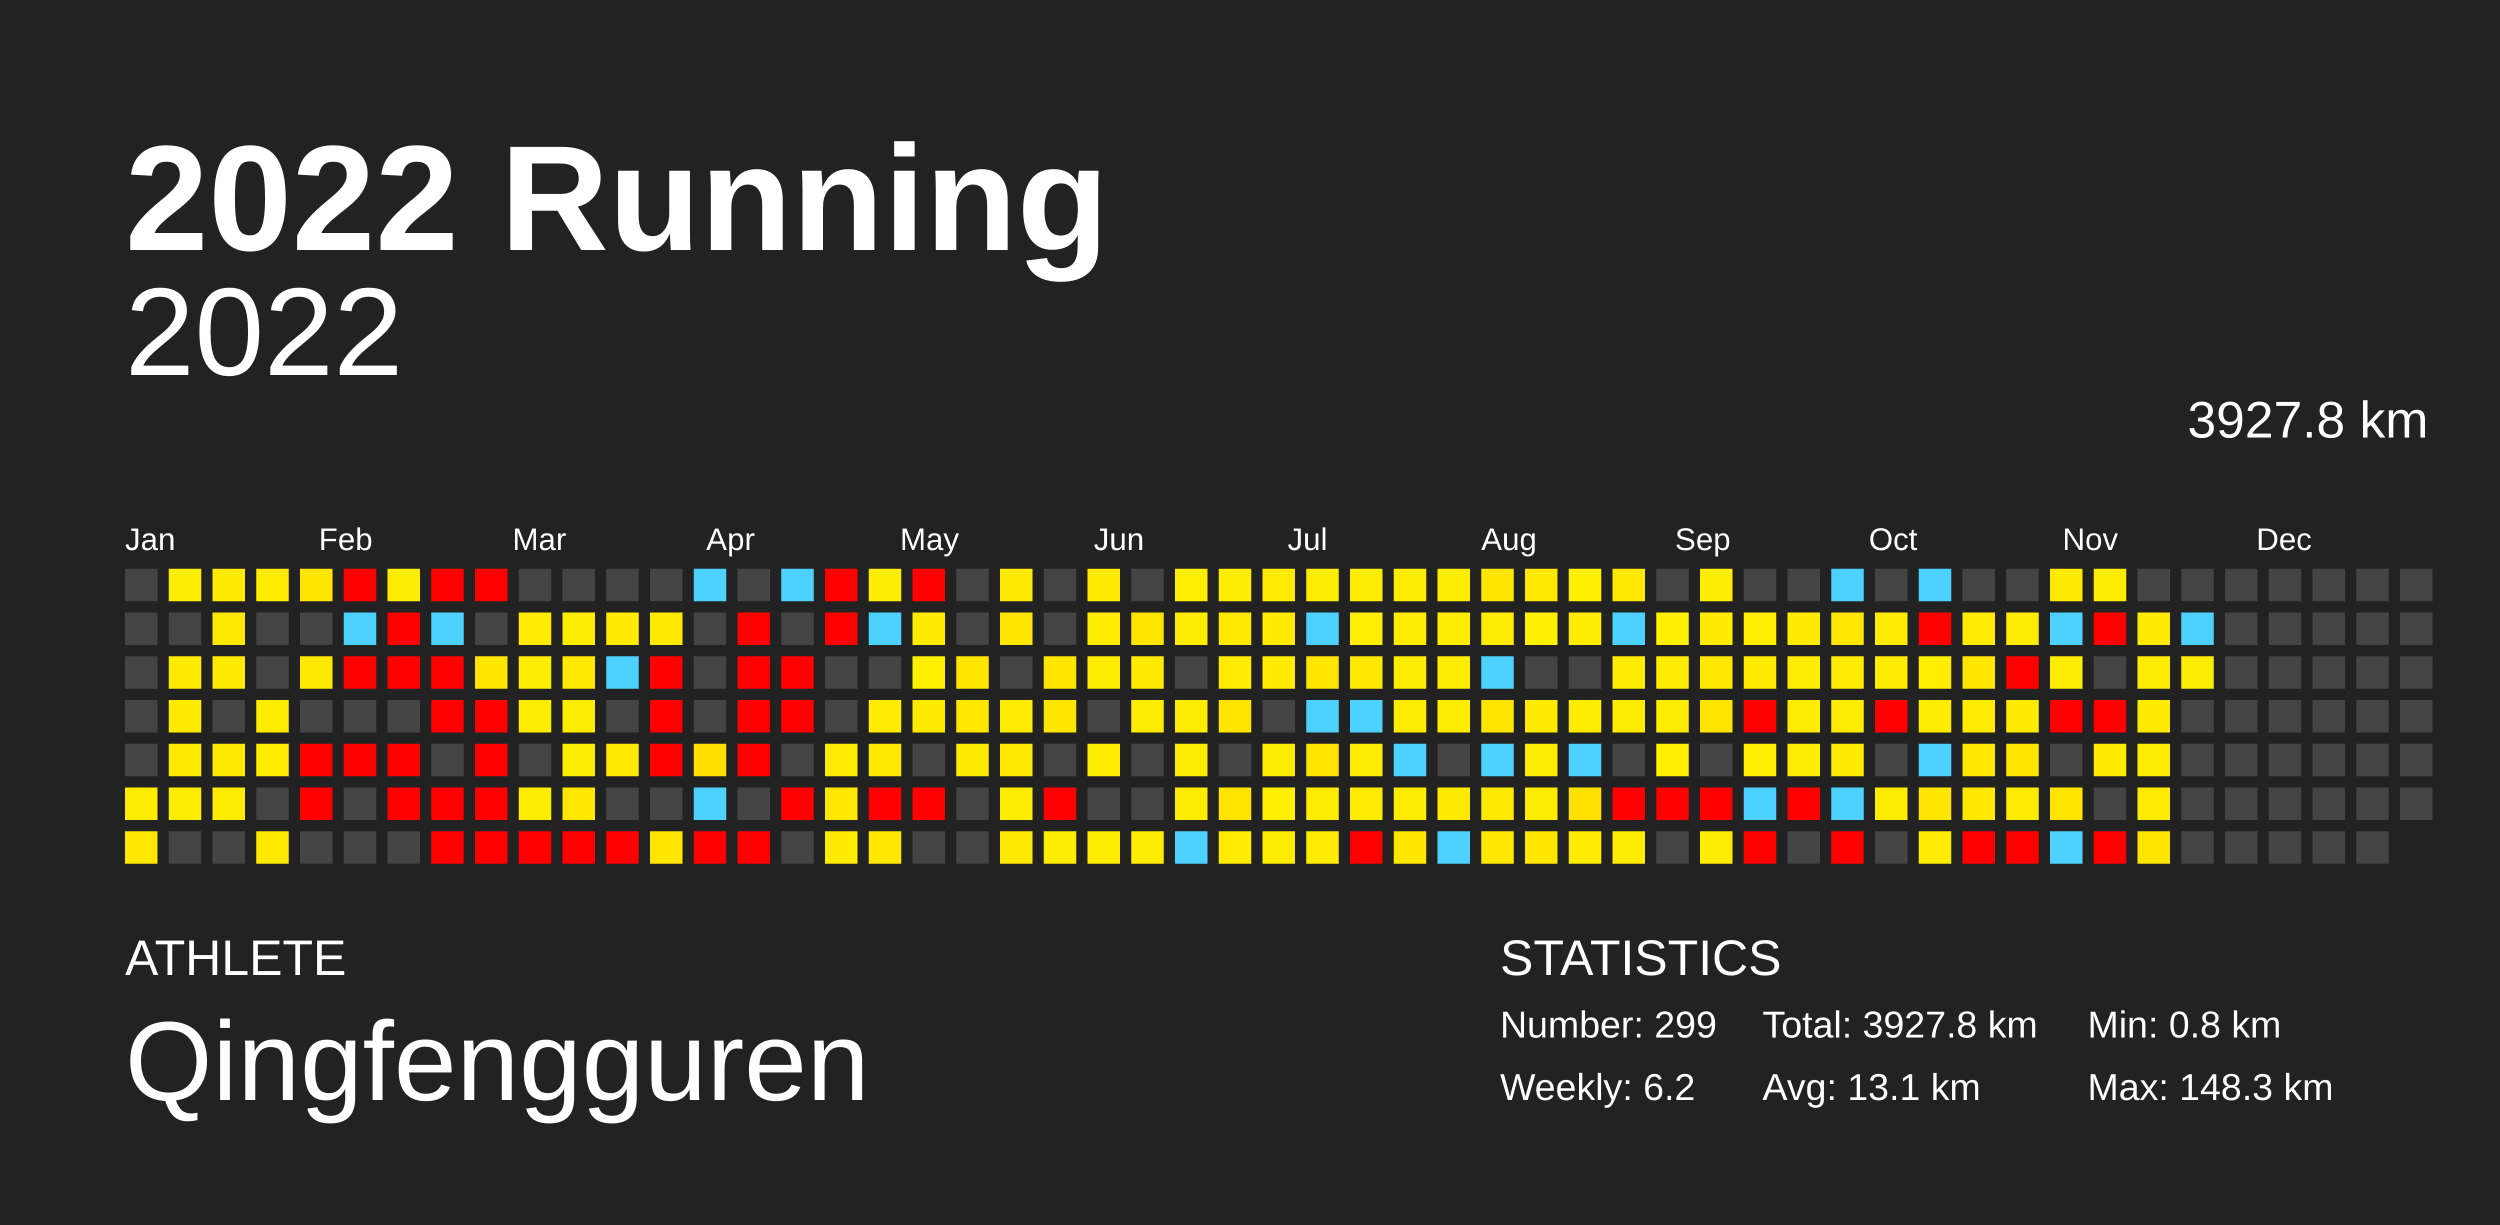
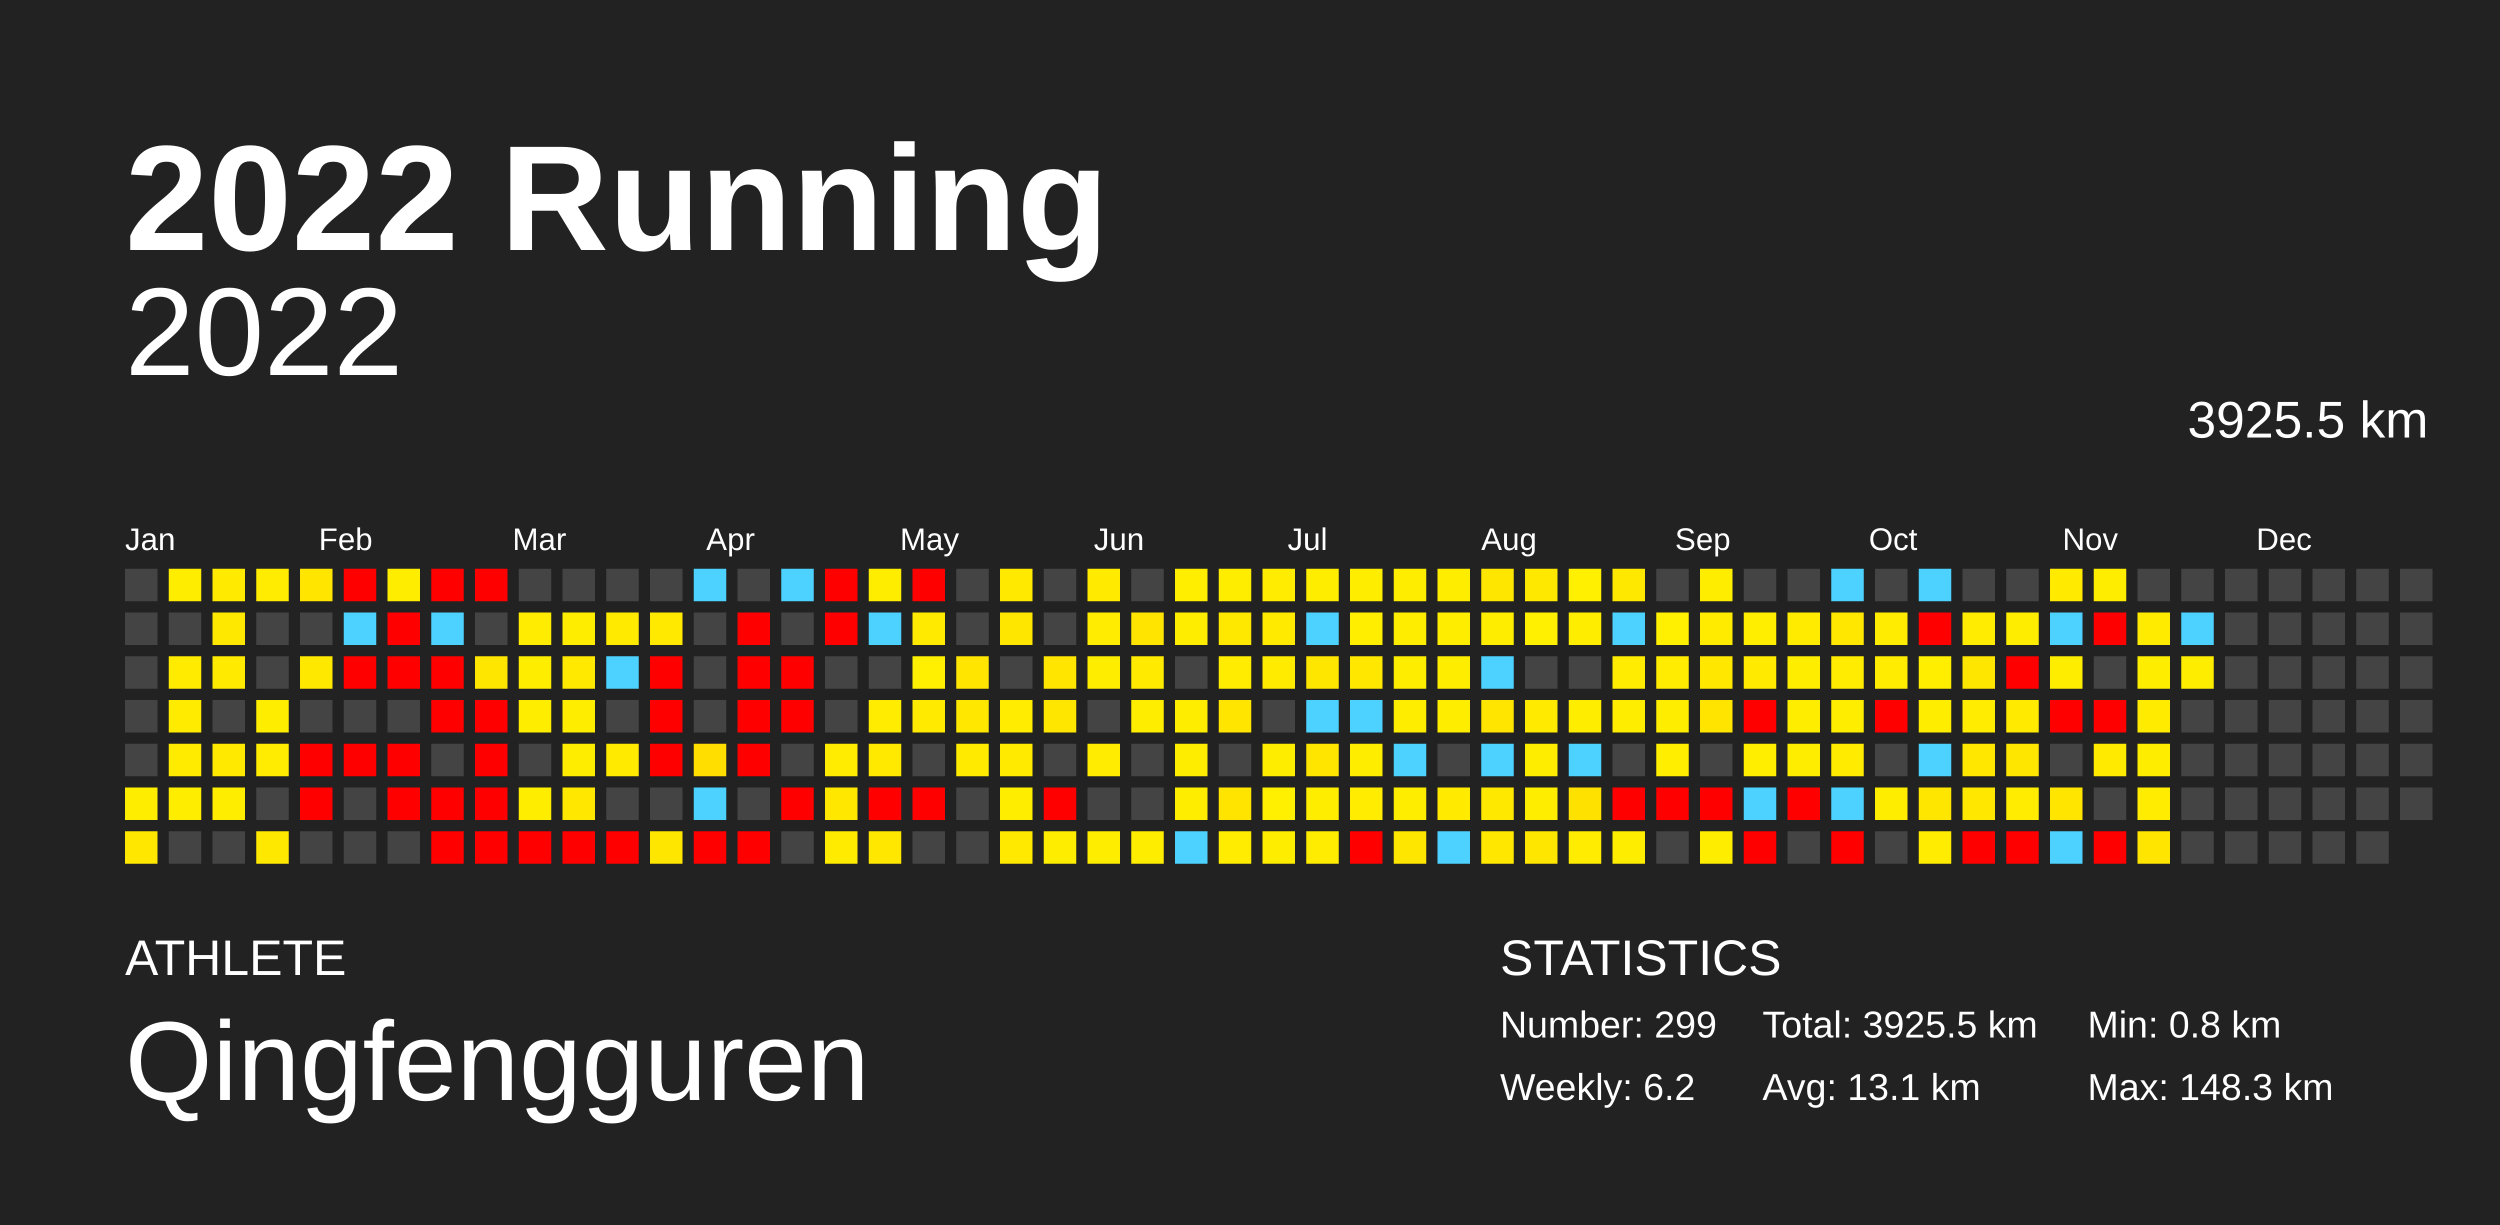
<svg xmlns="http://www.w3.org/2000/svg" baseProfile="full" height="98mm" version="1.1" viewBox="0,0,200,98" width="200mm">
  <defs />
  <rect fill="#222222" height="98" width="200" x="0" y="0" />
  <text fill="#FFFFFF" style="font-size:12px; font-family:Arial; font-weight:bold;" x="10" y="20">2022 Running</text>
  <text fill="#FFFFFF" style="font-size:4px; font-family:Arial" x="10" y="78">ATHLETE</text>
  <text fill="#FFFFFF" style="font-size:9px; font-family:Arial" x="10" y="88">Qingfengguren</text>
  <text fill="#FFFFFF" style="font-size:4px; font-family:Arial" x="120" y="78">STATISTICS</text>
  <text fill="#FFFFFF" style="font-size:3px; font-family:Arial" x="120" y="83">Number: 299</text>
  <text fill="#FFFFFF" style="font-size:3px; font-family:Arial" x="120" y="88">Weekly: 6.2</text>
-   <text fill="#FFFFFF" style="font-size:3px; font-family:Arial" x="141" y="83">Total: 3927.8 km</text>
+   <text fill="#FFFFFF" style="font-size:3px; font-family:Arial" x="141" y="83">Total: 3925.5 km</text>
  <text fill="#FFFFFF" style="font-size:3px; font-family:Arial" x="141" y="88">Avg: 13.1 km</text>
  <text fill="#FFFFFF" style="font-size:3px; font-family:Arial" x="167" y="83">Min: 0.8 km</text>
  <text fill="#FFFFFF" style="font-size:3px; font-family:Arial" x="167" y="88">Max: 148.3 km</text>
  <text alignment-baseline="hanging" fill="#FFFFFF" style="font-size:10.0px; font-family:Arial;" x="10" y="30">2022</text>
-   <text alignment-baseline="hanging" fill="#FFFFFF" style="font-size:4.125px; font-family:Arial;" x="175" y="35">3927.8 km</text>
+   <text alignment-baseline="hanging" fill="#FFFFFF" style="font-size:4.125px; font-family:Arial;" x="175" y="35">3925.5 km</text>
  <text fill="#FFFFFF" style="font-size:2.5px; font-family:Arial" x="10.0" y="44">Jan</text>
  <text fill="#FFFFFF" style="font-size:2.5px; font-family:Arial" x="25.5" y="44">Feb</text>
  <text fill="#FFFFFF" style="font-size:2.5px; font-family:Arial" x="41.0" y="44">Mar</text>
  <text fill="#FFFFFF" style="font-size:2.5px; font-family:Arial" x="56.5" y="44">Apr</text>
  <text fill="#FFFFFF" style="font-size:2.5px; font-family:Arial" x="72.0" y="44">May</text>
  <text fill="#FFFFFF" style="font-size:2.5px; font-family:Arial" x="87.5" y="44">Jun</text>
  <text fill="#FFFFFF" style="font-size:2.5px; font-family:Arial" x="103.0" y="44">Jul</text>
  <text fill="#FFFFFF" style="font-size:2.5px; font-family:Arial" x="118.5" y="44">Aug</text>
  <text fill="#FFFFFF" style="font-size:2.5px; font-family:Arial" x="134.0" y="44">Sep</text>
  <text fill="#FFFFFF" style="font-size:2.5px; font-family:Arial" x="149.5" y="44">Oct</text>
  <text fill="#FFFFFF" style="font-size:2.5px; font-family:Arial" x="165.0" y="44">Nov</text>
  <text fill="#FFFFFF" style="font-size:2.5px; font-family:Arial" x="180.5" y="44">Dec</text>
  <rect fill="#444444" height="2.6" width="2.6" x="10.0" y="45.5" />
  <rect fill="#444444" height="2.6" width="2.6" x="10.0" y="49.0" />
  <rect fill="#444444" height="2.6" width="2.6" x="10.0" y="52.5" />
  <rect fill="#444444" height="2.6" width="2.6" x="10.0" y="56.0" />
  <rect fill="#444444" height="2.6" width="2.6" x="10.0" y="59.5" />
  <rect fill="#ffed00" height="2.6" width="2.6" x="10.0" y="63.0" />
  <rect fill="#ffe700" height="2.6" width="2.6" x="10.0" y="66.5" />
  <rect fill="#ffed00" height="2.6" width="2.6" x="13.5" y="45.5" />
  <rect fill="#444444" height="2.6" width="2.6" x="13.5" y="49.0" />
  <rect fill="#ffeb00" height="2.6" width="2.6" x="13.5" y="52.5" />
  <rect fill="#ffeb00" height="2.6" width="2.6" x="13.5" y="56.0" />
  <rect fill="#ffeb00" height="2.6" width="2.6" x="13.5" y="59.5" />
  <rect fill="#ffed00" height="2.6" width="2.6" x="13.5" y="63.0" />
  <rect fill="#444444" height="2.6" width="2.6" x="13.5" y="66.5" />
  <rect fill="#ffea00" height="2.6" width="2.6" x="17.0" y="45.5" />
  <rect fill="#ffe800" height="2.6" width="2.6" x="17.0" y="49.0" />
  <rect fill="#ffea00" height="2.6" width="2.6" x="17.0" y="52.5" />
  <rect fill="#444444" height="2.6" width="2.6" x="17.0" y="56.0" />
  <rect fill="#ffe900" height="2.6" width="2.6" x="17.0" y="59.5" />
  <rect fill="#ffed00" height="2.6" width="2.6" x="17.0" y="63.0" />
  <rect fill="#444444" height="2.6" width="2.6" x="17.0" y="66.5" />
  <rect fill="#ffec00" height="2.6" width="2.6" x="20.5" y="45.5" />
  <rect fill="#444444" height="2.6" width="2.6" x="20.5" y="49.0" />
  <rect fill="#444444" height="2.6" width="2.6" x="20.5" y="52.5" />
  <rect fill="#ffed00" height="2.6" width="2.6" x="20.5" y="56.0" />
  <rect fill="#ffec00" height="2.6" width="2.6" x="20.5" y="59.5" />
  <rect fill="#444444" height="2.6" width="2.6" x="20.5" y="63.0" />
  <rect fill="#ffe800" height="2.6" width="2.6" x="20.5" y="66.5" />
  <rect fill="#ffe500" height="2.6" width="2.6" x="24.0" y="45.5" />
  <rect fill="#444444" height="2.6" width="2.6" x="24.0" y="49.0" />
  <rect fill="#ffe800" height="2.6" width="2.6" x="24.0" y="52.5" />
  <rect fill="#444444" height="2.6" width="2.6" x="24.0" y="56.0" />
  <rect fill="red" height="2.6" width="2.6" x="24.0" y="59.5" />
  <rect fill="red" height="2.6" width="2.6" x="24.0" y="63.0" />
  <rect fill="#444444" height="2.6" width="2.6" x="24.0" y="66.5" />
  <rect fill="red" height="2.6" width="2.6" x="27.5" y="45.5" />
  <rect fill="#4dd2ff" height="2.6" width="2.6" x="27.5" y="49.0" />
  <rect fill="red" height="2.6" width="2.6" x="27.5" y="52.5" />
  <rect fill="#444444" height="2.6" width="2.6" x="27.5" y="56.0" />
  <rect fill="red" height="2.6" width="2.6" x="27.5" y="59.5" />
  <rect fill="#444444" height="2.6" width="2.6" x="27.5" y="63.0" />
  <rect fill="#444444" height="2.6" width="2.6" x="27.5" y="66.5" />
  <rect fill="#ffed00" height="2.6" width="2.6" x="31.0" y="45.5" />
  <rect fill="red" height="2.6" width="2.6" x="31.0" y="49.0" />
  <rect fill="red" height="2.6" width="2.6" x="31.0" y="52.5" />
  <rect fill="#444444" height="2.6" width="2.6" x="31.0" y="56.0" />
  <rect fill="red" height="2.6" width="2.6" x="31.0" y="59.5" />
  <rect fill="red" height="2.6" width="2.6" x="31.0" y="63.0" />
  <rect fill="#444444" height="2.6" width="2.6" x="31.0" y="66.5" />
  <rect fill="red" height="2.6" width="2.6" x="34.5" y="45.5" />
  <rect fill="#4dd2ff" height="2.6" width="2.6" x="34.5" y="49.0" />
  <rect fill="red" height="2.6" width="2.6" x="34.5" y="52.5" />
  <rect fill="red" height="2.6" width="2.6" x="34.5" y="56.0" />
  <rect fill="#444444" height="2.6" width="2.6" x="34.5" y="59.5" />
  <rect fill="red" height="2.6" width="2.6" x="34.5" y="63.0" />
  <rect fill="red" height="2.6" width="2.6" x="34.5" y="66.5" />
  <rect fill="red" height="2.6" width="2.6" x="38.0" y="45.5" />
  <rect fill="#444444" height="2.6" width="2.6" x="38.0" y="49.0" />
  <rect fill="#ffe600" height="2.6" width="2.6" x="38.0" y="52.5" />
  <rect fill="red" height="2.6" width="2.6" x="38.0" y="56.0" />
  <rect fill="red" height="2.6" width="2.6" x="38.0" y="59.5" />
  <rect fill="red" height="2.6" width="2.6" x="38.0" y="63.0" />
  <rect fill="red" height="2.6" width="2.6" x="38.0" y="66.5" />
  <rect fill="#444444" height="2.6" width="2.6" x="41.5" y="45.5" />
  <rect fill="#ffec00" height="2.6" width="2.6" x="41.5" y="49.0" />
  <rect fill="#ffed00" height="2.6" width="2.6" x="41.5" y="52.5" />
  <rect fill="#ffed00" height="2.6" width="2.6" x="41.5" y="56.0" />
  <rect fill="#444444" height="2.6" width="2.6" x="41.5" y="59.5" />
  <rect fill="#ffed00" height="2.6" width="2.6" x="41.5" y="63.0" />
  <rect fill="red" height="2.6" width="2.6" x="41.5" y="66.5" />
  <rect fill="#444444" height="2.6" width="2.6" x="45.0" y="45.5" />
  <rect fill="#ffed00" height="2.6" width="2.6" x="45.0" y="49.0" />
  <rect fill="#ffe900" height="2.6" width="2.6" x="45.0" y="52.5" />
  <rect fill="#ffed00" height="2.6" width="2.6" x="45.0" y="56.0" />
  <rect fill="#ffed00" height="2.6" width="2.6" x="45.0" y="59.5" />
  <rect fill="#ffe700" height="2.6" width="2.6" x="45.0" y="63.0" />
  <rect fill="red" height="2.6" width="2.6" x="45.0" y="66.5" />
  <rect fill="#444444" height="2.6" width="2.6" x="48.5" y="45.5" />
  <rect fill="#ffea00" height="2.6" width="2.6" x="48.5" y="49.0" />
  <rect fill="#4dd2ff" height="2.6" width="2.6" x="48.5" y="52.5" />
  <rect fill="#444444" height="2.6" width="2.6" x="48.5" y="56.0" />
-   <rect fill="#ffe900" height="2.6" width="2.6" x="48.5" y="59.5" />
+   <rect fill="#ffea00" height="2.6" width="2.6" x="48.5" y="59.5" />
  <rect fill="#444444" height="2.6" width="2.6" x="48.5" y="63.0" />
  <rect fill="red" height="2.6" width="2.6" x="48.5" y="66.5" />
  <rect fill="#444444" height="2.6" width="2.6" x="52.0" y="45.5" />
  <rect fill="#ffe900" height="2.6" width="2.6" x="52.0" y="49.0" />
  <rect fill="red" height="2.6" width="2.6" x="52.0" y="52.5" />
  <rect fill="red" height="2.6" width="2.6" x="52.0" y="56.0" />
  <rect fill="red" height="2.6" width="2.6" x="52.0" y="59.5" />
  <rect fill="#444444" height="2.6" width="2.6" x="52.0" y="63.0" />
  <rect fill="#ffe600" height="2.6" width="2.6" x="52.0" y="66.5" />
  <rect fill="#4dd2ff" height="2.6" width="2.6" x="55.5" y="45.5" />
  <rect fill="#444444" height="2.6" width="2.6" x="55.5" y="49.0" />
  <rect fill="#444444" height="2.6" width="2.6" x="55.5" y="52.5" />
  <rect fill="#444444" height="2.6" width="2.6" x="55.5" y="56.0" />
  <rect fill="#ffde00" height="2.6" width="2.6" x="55.5" y="59.5" />
  <rect fill="#4dd2ff" height="2.6" width="2.6" x="55.5" y="63.0" />
  <rect fill="red" height="2.6" width="2.6" x="55.5" y="66.5" />
  <rect fill="#444444" height="2.6" width="2.6" x="59.0" y="45.5" />
  <rect fill="red" height="2.6" width="2.6" x="59.0" y="49.0" />
  <rect fill="red" height="2.6" width="2.6" x="59.0" y="52.5" />
  <rect fill="red" height="2.6" width="2.6" x="59.0" y="56.0" />
  <rect fill="red" height="2.6" width="2.6" x="59.0" y="59.5" />
  <rect fill="#444444" height="2.6" width="2.6" x="59.0" y="63.0" />
  <rect fill="red" height="2.6" width="2.6" x="59.0" y="66.5" />
  <rect fill="#4dd2ff" height="2.6" width="2.6" x="62.5" y="45.5" />
  <rect fill="#444444" height="2.6" width="2.6" x="62.5" y="49.0" />
  <rect fill="red" height="2.6" width="2.6" x="62.5" y="52.5" />
  <rect fill="red" height="2.6" width="2.6" x="62.5" y="56.0" />
  <rect fill="#444444" height="2.6" width="2.6" x="62.5" y="59.5" />
  <rect fill="red" height="2.6" width="2.6" x="62.5" y="63.0" />
  <rect fill="#444444" height="2.6" width="2.6" x="62.5" y="66.5" />
  <rect fill="red" height="2.6" width="2.6" x="66.0" y="45.5" />
  <rect fill="red" height="2.6" width="2.6" x="66.0" y="49.0" />
  <rect fill="#444444" height="2.6" width="2.6" x="66.0" y="52.5" />
  <rect fill="#444444" height="2.6" width="2.6" x="66.0" y="56.0" />
  <rect fill="#ffec00" height="2.6" width="2.6" x="66.0" y="59.5" />
  <rect fill="#ffe700" height="2.6" width="2.6" x="66.0" y="63.0" />
  <rect fill="#ffeb00" height="2.6" width="2.6" x="66.0" y="66.5" />
  <rect fill="#ffed00" height="2.6" width="2.6" x="69.5" y="45.5" />
  <rect fill="#4dd2ff" height="2.6" width="2.6" x="69.5" y="49.0" />
  <rect fill="#444444" height="2.6" width="2.6" x="69.5" y="52.5" />
  <rect fill="#ffec00" height="2.6" width="2.6" x="69.5" y="56.0" />
  <rect fill="#ffe900" height="2.6" width="2.6" x="69.5" y="59.5" />
  <rect fill="red" height="2.6" width="2.6" x="69.5" y="63.0" />
  <rect fill="#ffe700" height="2.6" width="2.6" x="69.5" y="66.5" />
  <rect fill="red" height="2.6" width="2.6" x="73.0" y="45.5" />
  <rect fill="#ffea00" height="2.6" width="2.6" x="73.0" y="49.0" />
  <rect fill="#ffef00" height="2.6" width="2.6" x="73.0" y="52.5" />
  <rect fill="#ffea00" height="2.6" width="2.6" x="73.0" y="56.0" />
  <rect fill="#444444" height="2.6" width="2.6" x="73.0" y="59.5" />
  <rect fill="red" height="2.6" width="2.6" x="73.0" y="63.0" />
  <rect fill="#444444" height="2.6" width="2.6" x="73.0" y="66.5" />
  <rect fill="#444444" height="2.6" width="2.6" x="76.5" y="45.5" />
  <rect fill="#444444" height="2.6" width="2.6" x="76.5" y="49.0" />
  <rect fill="#ffe500" height="2.6" width="2.6" x="76.5" y="52.5" />
  <rect fill="#ffe700" height="2.6" width="2.6" x="76.5" y="56.0" />
  <rect fill="#ffea00" height="2.6" width="2.6" x="76.5" y="59.5" />
  <rect fill="#444444" height="2.6" width="2.6" x="76.5" y="63.0" />
  <rect fill="#444444" height="2.6" width="2.6" x="76.5" y="66.5" />
  <rect fill="#ffe900" height="2.6" width="2.6" x="80.0" y="45.5" />
  <rect fill="#ffe600" height="2.6" width="2.6" x="80.0" y="49.0" />
  <rect fill="#444444" height="2.6" width="2.6" x="80.0" y="52.5" />
  <rect fill="#ffec00" height="2.6" width="2.6" x="80.0" y="56.0" />
  <rect fill="#ffea00" height="2.6" width="2.6" x="80.0" y="59.5" />
  <rect fill="#ffed00" height="2.6" width="2.6" x="80.0" y="63.0" />
  <rect fill="#ffe900" height="2.6" width="2.6" x="80.0" y="66.5" />
  <rect fill="#444444" height="2.6" width="2.6" x="83.5" y="45.5" />
  <rect fill="#444444" height="2.6" width="2.6" x="83.5" y="49.0" />
  <rect fill="#ffe500" height="2.6" width="2.6" x="83.5" y="52.5" />
  <rect fill="#ffe600" height="2.6" width="2.6" x="83.5" y="56.0" />
  <rect fill="#444444" height="2.6" width="2.6" x="83.5" y="59.5" />
  <rect fill="red" height="2.6" width="2.6" x="83.5" y="63.0" />
  <rect fill="#ffed00" height="2.6" width="2.6" x="83.5" y="66.5" />
  <rect fill="#ffea00" height="2.6" width="2.6" x="87.0" y="45.5" />
  <rect fill="#ffec00" height="2.6" width="2.6" x="87.0" y="49.0" />
  <rect fill="#ffed00" height="2.6" width="2.6" x="87.0" y="52.5" />
  <rect fill="#444444" height="2.6" width="2.6" x="87.0" y="56.0" />
  <rect fill="#ffec00" height="2.6" width="2.6" x="87.0" y="59.5" />
  <rect fill="#444444" height="2.6" width="2.6" x="87.0" y="63.0" />
  <rect fill="#ffed00" height="2.6" width="2.6" x="87.0" y="66.5" />
  <rect fill="#444444" height="2.6" width="2.6" x="90.5" y="45.5" />
  <rect fill="#ffe400" height="2.6" width="2.6" x="90.5" y="49.0" />
  <rect fill="#ffea00" height="2.6" width="2.6" x="90.5" y="52.5" />
  <rect fill="#ffed00" height="2.6" width="2.6" x="90.5" y="56.0" />
  <rect fill="#444444" height="2.6" width="2.6" x="90.5" y="59.5" />
  <rect fill="#444444" height="2.6" width="2.6" x="90.5" y="63.0" />
  <rect fill="#ffed00" height="2.6" width="2.6" x="90.5" y="66.5" />
  <rect fill="#ffee00" height="2.6" width="2.6" x="94.0" y="45.5" />
  <rect fill="#ffed00" height="2.6" width="2.6" x="94.0" y="49.0" />
  <rect fill="#444444" height="2.6" width="2.6" x="94.0" y="52.5" />
  <rect fill="#ffed00" height="2.6" width="2.6" x="94.0" y="56.0" />
  <rect fill="#ffed00" height="2.6" width="2.6" x="94.0" y="59.5" />
  <rect fill="#ffed00" height="2.6" width="2.6" x="94.0" y="63.0" />
  <rect fill="#4dd2ff" height="2.6" width="2.6" x="94.0" y="66.5" />
  <rect fill="#ffed00" height="2.6" width="2.6" x="97.5" y="45.5" />
  <rect fill="#ffe800" height="2.6" width="2.6" x="97.5" y="49.0" />
  <rect fill="#ffec00" height="2.6" width="2.6" x="97.5" y="52.5" />
  <rect fill="#ffe500" height="2.6" width="2.6" x="97.5" y="56.0" />
  <rect fill="#444444" height="2.6" width="2.6" x="97.5" y="59.5" />
  <rect fill="#ffe400" height="2.6" width="2.6" x="97.5" y="63.0" />
  <rect fill="#ffec00" height="2.6" width="2.6" x="97.5" y="66.5" />
  <rect fill="#ffec00" height="2.6" width="2.6" x="101.0" y="45.5" />
  <rect fill="#ffea00" height="2.6" width="2.6" x="101.0" y="49.0" />
  <rect fill="#ffeb00" height="2.6" width="2.6" x="101.0" y="52.5" />
  <rect fill="#444444" height="2.6" width="2.6" x="101.0" y="56.0" />
  <rect fill="#ffed00" height="2.6" width="2.6" x="101.0" y="59.5" />
  <rect fill="#ffef00" height="2.6" width="2.6" x="101.0" y="63.0" />
  <rect fill="#ffed00" height="2.6" width="2.6" x="101.0" y="66.5" />
  <rect fill="#ffed00" height="2.6" width="2.6" x="104.5" y="45.5" />
  <rect fill="#4dd2ff" height="2.6" width="2.6" x="104.5" y="49.0" />
  <rect fill="#ffe600" height="2.6" width="2.6" x="104.5" y="52.5" />
  <rect fill="#4dd2ff" height="2.6" width="2.6" x="104.5" y="56.0" />
  <rect fill="#ffe500" height="2.6" width="2.6" x="104.5" y="59.5" />
  <rect fill="#ffed00" height="2.6" width="2.6" x="104.5" y="63.0" />
  <rect fill="#ffec00" height="2.6" width="2.6" x="104.5" y="66.5" />
  <rect fill="#ffed00" height="2.6" width="2.6" x="108.0" y="45.5" />
  <rect fill="#ffee00" height="2.6" width="2.6" x="108.0" y="49.0" />
  <rect fill="#ffe700" height="2.6" width="2.6" x="108.0" y="52.5" />
  <rect fill="#4dd2ff" height="2.6" width="2.6" x="108.0" y="56.0" />
  <rect fill="#ffed00" height="2.6" width="2.6" x="108.0" y="59.5" />
  <rect fill="#ffec00" height="2.6" width="2.6" x="108.0" y="63.0" />
  <rect fill="red" height="2.6" width="2.6" x="108.0" y="66.5" />
  <rect fill="#ffed00" height="2.6" width="2.6" x="111.5" y="45.5" />
  <rect fill="#ffed00" height="2.6" width="2.6" x="111.5" y="49.0" />
  <rect fill="#ffed00" height="2.6" width="2.6" x="111.5" y="52.5" />
  <rect fill="#ffed00" height="2.6" width="2.6" x="111.5" y="56.0" />
  <rect fill="#4dd2ff" height="2.6" width="2.6" x="111.5" y="59.5" />
  <rect fill="#ffed00" height="2.6" width="2.6" x="111.5" y="63.0" />
  <rect fill="#ffe600" height="2.6" width="2.6" x="111.5" y="66.5" />
  <rect fill="#ffed00" height="2.6" width="2.6" x="115.0" y="45.5" />
  <rect fill="#ffed00" height="2.6" width="2.6" x="115.0" y="49.0" />
  <rect fill="#ffed00" height="2.6" width="2.6" x="115.0" y="52.5" />
  <rect fill="#ffed00" height="2.6" width="2.6" x="115.0" y="56.0" />
  <rect fill="#444444" height="2.6" width="2.6" x="115.0" y="59.5" />
  <rect fill="#ffea00" height="2.6" width="2.6" x="115.0" y="63.0" />
  <rect fill="#4dd2ff" height="2.6" width="2.6" x="115.0" y="66.5" />
  <rect fill="#ffe600" height="2.6" width="2.6" x="118.5" y="45.5" />
  <rect fill="#ffed00" height="2.6" width="2.6" x="118.5" y="49.0" />
  <rect fill="#4dd2ff" height="2.6" width="2.6" x="118.5" y="52.5" />
  <rect fill="#ffe500" height="2.6" width="2.6" x="118.5" y="56.0" />
  <rect fill="#4dd2ff" height="2.6" width="2.6" x="118.5" y="59.5" />
  <rect fill="#ffe800" height="2.6" width="2.6" x="118.5" y="63.0" />
  <rect fill="#ffe700" height="2.6" width="2.6" x="118.5" y="66.5" />
  <rect fill="#ffe800" height="2.6" width="2.6" x="122.0" y="45.5" />
  <rect fill="#ffef00" height="2.6" width="2.6" x="122.0" y="49.0" />
  <rect fill="#444444" height="2.6" width="2.6" x="122.0" y="52.5" />
  <rect fill="#ffea00" height="2.6" width="2.6" x="122.0" y="56.0" />
  <rect fill="#ffed00" height="2.6" width="2.6" x="122.0" y="59.5" />
  <rect fill="#ffed00" height="2.6" width="2.6" x="122.0" y="63.0" />
  <rect fill="#ffe600" height="2.6" width="2.6" x="122.0" y="66.5" />
  <rect fill="#ffef00" height="2.6" width="2.6" x="125.5" y="45.5" />
  <rect fill="#ffed00" height="2.6" width="2.6" x="125.5" y="49.0" />
  <rect fill="#444444" height="2.6" width="2.6" x="125.5" y="52.5" />
  <rect fill="#ffed00" height="2.6" width="2.6" x="125.5" y="56.0" />
  <rect fill="#4dd2ff" height="2.6" width="2.6" x="125.5" y="59.5" />
  <rect fill="#ffe100" height="2.6" width="2.6" x="125.5" y="63.0" />
  <rect fill="#ffec00" height="2.6" width="2.6" x="125.5" y="66.5" />
  <rect fill="#ffe800" height="2.6" width="2.6" x="129.0" y="45.5" />
  <rect fill="#4dd2ff" height="2.6" width="2.6" x="129.0" y="49.0" />
  <rect fill="#ffec00" height="2.6" width="2.6" x="129.0" y="52.5" />
  <rect fill="#ffed00" height="2.6" width="2.6" x="129.0" y="56.0" />
  <rect fill="#444444" height="2.6" width="2.6" x="129.0" y="59.5" />
  <rect fill="red" height="2.6" width="2.6" x="129.0" y="63.0" />
  <rect fill="#ffed00" height="2.6" width="2.6" x="129.0" y="66.5" />
  <rect fill="#444444" height="2.6" width="2.6" x="132.5" y="45.5" />
  <rect fill="#ffef00" height="2.6" width="2.6" x="132.5" y="49.0" />
  <rect fill="#ffec00" height="2.6" width="2.6" x="132.5" y="52.5" />
  <rect fill="#ffed00" height="2.6" width="2.6" x="132.5" y="56.0" />
  <rect fill="#ffee00" height="2.6" width="2.6" x="132.5" y="59.5" />
  <rect fill="red" height="2.6" width="2.6" x="132.5" y="63.0" />
  <rect fill="#444444" height="2.6" width="2.6" x="132.5" y="66.5" />
  <rect fill="#ffed00" height="2.6" width="2.6" x="136.0" y="45.5" />
  <rect fill="#ffeb00" height="2.6" width="2.6" x="136.0" y="49.0" />
  <rect fill="#ffe700" height="2.6" width="2.6" x="136.0" y="52.5" />
  <rect fill="#ffe400" height="2.6" width="2.6" x="136.0" y="56.0" />
  <rect fill="#444444" height="2.6" width="2.6" x="136.0" y="59.5" />
  <rect fill="red" height="2.6" width="2.6" x="136.0" y="63.0" />
  <rect fill="#ffed00" height="2.6" width="2.6" x="136.0" y="66.5" />
  <rect fill="#444444" height="2.6" width="2.6" x="139.5" y="45.5" />
  <rect fill="#ffee00" height="2.6" width="2.6" x="139.5" y="49.0" />
  <rect fill="#ffea00" height="2.6" width="2.6" x="139.5" y="52.5" />
  <rect fill="red" height="2.6" width="2.6" x="139.5" y="56.0" />
  <rect fill="#ffee00" height="2.6" width="2.6" x="139.5" y="59.5" />
  <rect fill="#4dd2ff" height="2.6" width="2.6" x="139.5" y="63.0" />
  <rect fill="red" height="2.6" width="2.6" x="139.5" y="66.5" />
  <rect fill="#444444" height="2.6" width="2.6" x="143.0" y="45.5" />
  <rect fill="#ffeb00" height="2.6" width="2.6" x="143.0" y="49.0" />
  <rect fill="#ffed00" height="2.6" width="2.6" x="143.0" y="52.5" />
  <rect fill="#ffed00" height="2.6" width="2.6" x="143.0" y="56.0" />
  <rect fill="#ffed00" height="2.6" width="2.6" x="143.0" y="59.5" />
  <rect fill="red" height="2.6" width="2.6" x="143.0" y="63.0" />
  <rect fill="#444444" height="2.6" width="2.6" x="143.0" y="66.5" />
  <rect fill="#4dd2ff" height="2.6" width="2.6" x="146.5" y="45.5" />
  <rect fill="#ffe700" height="2.6" width="2.6" x="146.5" y="49.0" />
  <rect fill="#ffec00" height="2.6" width="2.6" x="146.5" y="52.5" />
  <rect fill="#ffed00" height="2.6" width="2.6" x="146.5" y="56.0" />
  <rect fill="#ffeb00" height="2.6" width="2.6" x="146.5" y="59.5" />
  <rect fill="#4dd2ff" height="2.6" width="2.6" x="146.5" y="63.0" />
  <rect fill="red" height="2.6" width="2.6" x="146.5" y="66.5" />
  <rect fill="#444444" height="2.6" width="2.6" x="150.0" y="45.5" />
  <rect fill="#ffec00" height="2.6" width="2.6" x="150.0" y="49.0" />
  <rect fill="#ffec00" height="2.6" width="2.6" x="150.0" y="52.5" />
  <rect fill="red" height="2.6" width="2.6" x="150.0" y="56.0" />
  <rect fill="#444444" height="2.6" width="2.6" x="150.0" y="59.5" />
  <rect fill="#ffed00" height="2.6" width="2.6" x="150.0" y="63.0" />
  <rect fill="#444444" height="2.6" width="2.6" x="150.0" y="66.5" />
  <rect fill="#4dd2ff" height="2.6" width="2.6" x="153.5" y="45.5" />
  <rect fill="red" height="2.6" width="2.6" x="153.5" y="49.0" />
  <rect fill="#ffee00" height="2.6" width="2.6" x="153.5" y="52.5" />
  <rect fill="#ffed00" height="2.6" width="2.6" x="153.5" y="56.0" />
  <rect fill="#4dd2ff" height="2.6" width="2.6" x="153.5" y="59.5" />
  <rect fill="#ffe600" height="2.6" width="2.6" x="153.5" y="63.0" />
  <rect fill="#ffec00" height="2.6" width="2.6" x="153.5" y="66.5" />
  <rect fill="#444444" height="2.6" width="2.6" x="157.0" y="45.5" />
  <rect fill="#ffec00" height="2.6" width="2.6" x="157.0" y="49.0" />
  <rect fill="#ffe600" height="2.6" width="2.6" x="157.0" y="52.5" />
  <rect fill="#ffec00" height="2.6" width="2.6" x="157.0" y="56.0" />
  <rect fill="#ffe700" height="2.6" width="2.6" x="157.0" y="59.5" />
  <rect fill="#ffe700" height="2.6" width="2.6" x="157.0" y="63.0" />
  <rect fill="red" height="2.6" width="2.6" x="157.0" y="66.5" />
  <rect fill="#444444" height="2.6" width="2.6" x="160.5" y="45.5" />
  <rect fill="#ffed00" height="2.6" width="2.6" x="160.5" y="49.0" />
  <rect fill="red" height="2.6" width="2.6" x="160.5" y="52.5" />
  <rect fill="#ffea00" height="2.6" width="2.6" x="160.5" y="56.0" />
  <rect fill="#ffe600" height="2.6" width="2.6" x="160.5" y="59.5" />
  <rect fill="#ffec00" height="2.6" width="2.6" x="160.5" y="63.0" />
  <rect fill="red" height="2.6" width="2.6" x="160.5" y="66.5" />
  <rect fill="#ffea00" height="2.6" width="2.6" x="164.0" y="45.5" />
  <rect fill="#4dd2ff" height="2.6" width="2.6" x="164.0" y="49.0" />
  <rect fill="#ffed00" height="2.6" width="2.6" x="164.0" y="52.5" />
  <rect fill="red" height="2.6" width="2.6" x="164.0" y="56.0" />
  <rect fill="#444444" height="2.6" width="2.6" x="164.0" y="59.5" />
  <rect fill="#ffe500" height="2.6" width="2.6" x="164.0" y="63.0" />
  <rect fill="#4dd2ff" height="2.6" width="2.6" x="164.0" y="66.5" />
  <rect fill="#ffed00" height="2.6" width="2.6" x="167.5" y="45.5" />
  <rect fill="red" height="2.6" width="2.6" x="167.5" y="49.0" />
  <rect fill="#444444" height="2.6" width="2.6" x="167.5" y="52.5" />
  <rect fill="red" height="2.6" width="2.6" x="167.5" y="56.0" />
  <rect fill="#ffea00" height="2.6" width="2.6" x="167.5" y="59.5" />
  <rect fill="#444444" height="2.6" width="2.6" x="167.5" y="63.0" />
  <rect fill="red" height="2.6" width="2.6" x="167.5" y="66.5" />
  <rect fill="#444444" height="2.6" width="2.6" x="171.0" y="45.5" />
  <rect fill="#ffeb00" height="2.6" width="2.6" x="171.0" y="49.0" />
  <rect fill="#ffed00" height="2.6" width="2.6" x="171.0" y="52.5" />
  <rect fill="#ffeb00" height="2.6" width="2.6" x="171.0" y="56.0" />
  <rect fill="#ffed00" height="2.6" width="2.6" x="171.0" y="59.5" />
  <rect fill="#ffec00" height="2.6" width="2.6" x="171.0" y="63.0" />
  <rect fill="#ffe500" height="2.6" width="2.6" x="171.0" y="66.5" />
  <rect fill="#444444" height="2.6" width="2.6" x="174.5" y="45.5" />
  <rect fill="#4dd2ff" height="2.6" width="2.6" x="174.5" y="49.0" />
  <rect fill="#ffed00" height="2.6" width="2.6" x="174.5" y="52.5" />
  <rect fill="#444444" height="2.6" width="2.6" x="174.5" y="56.0" />
  <rect fill="#444444" height="2.6" width="2.6" x="174.5" y="59.5" />
  <rect fill="#444444" height="2.6" width="2.6" x="174.5" y="63.0" />
  <rect fill="#444444" height="2.6" width="2.6" x="174.5" y="66.5" />
  <rect fill="#444444" height="2.6" width="2.6" x="178.0" y="45.5" />
  <rect fill="#444444" height="2.6" width="2.6" x="178.0" y="49.0" />
  <rect fill="#444444" height="2.6" width="2.6" x="178.0" y="52.5" />
  <rect fill="#444444" height="2.6" width="2.6" x="178.0" y="56.0" />
  <rect fill="#444444" height="2.6" width="2.6" x="178.0" y="59.5" />
  <rect fill="#444444" height="2.6" width="2.6" x="178.0" y="63.0" />
  <rect fill="#444444" height="2.6" width="2.6" x="178.0" y="66.5" />
  <rect fill="#444444" height="2.6" width="2.6" x="181.5" y="45.5" />
  <rect fill="#444444" height="2.6" width="2.6" x="181.5" y="49.0" />
  <rect fill="#444444" height="2.6" width="2.6" x="181.5" y="52.5" />
  <rect fill="#444444" height="2.6" width="2.6" x="181.5" y="56.0" />
  <rect fill="#444444" height="2.6" width="2.6" x="181.5" y="59.5" />
  <rect fill="#444444" height="2.6" width="2.6" x="181.5" y="63.0" />
  <rect fill="#444444" height="2.6" width="2.6" x="181.5" y="66.5" />
  <rect fill="#444444" height="2.6" width="2.6" x="185.0" y="45.5" />
  <rect fill="#444444" height="2.6" width="2.6" x="185.0" y="49.0" />
  <rect fill="#444444" height="2.6" width="2.6" x="185.0" y="52.5" />
  <rect fill="#444444" height="2.6" width="2.6" x="185.0" y="56.0" />
  <rect fill="#444444" height="2.6" width="2.6" x="185.0" y="59.5" />
  <rect fill="#444444" height="2.6" width="2.6" x="185.0" y="63.0" />
  <rect fill="#444444" height="2.6" width="2.6" x="185.0" y="66.5" />
  <rect fill="#444444" height="2.6" width="2.6" x="188.5" y="45.5" />
  <rect fill="#444444" height="2.6" width="2.6" x="188.5" y="49.0" />
  <rect fill="#444444" height="2.6" width="2.6" x="188.5" y="52.5" />
  <rect fill="#444444" height="2.6" width="2.6" x="188.5" y="56.0" />
  <rect fill="#444444" height="2.6" width="2.6" x="188.5" y="59.5" />
  <rect fill="#444444" height="2.6" width="2.6" x="188.5" y="63.0" />
  <rect fill="#444444" height="2.6" width="2.6" x="188.5" y="66.5" />
  <rect fill="#444444" height="2.6" width="2.6" x="192.0" y="45.5" />
  <rect fill="#444444" height="2.6" width="2.6" x="192.0" y="49.0" />
  <rect fill="#444444" height="2.6" width="2.6" x="192.0" y="52.5" />
  <rect fill="#444444" height="2.6" width="2.6" x="192.0" y="56.0" />
  <rect fill="#444444" height="2.6" width="2.6" x="192.0" y="59.5" />
  <rect fill="#444444" height="2.6" width="2.6" x="192.0" y="63.0" />
</svg>
